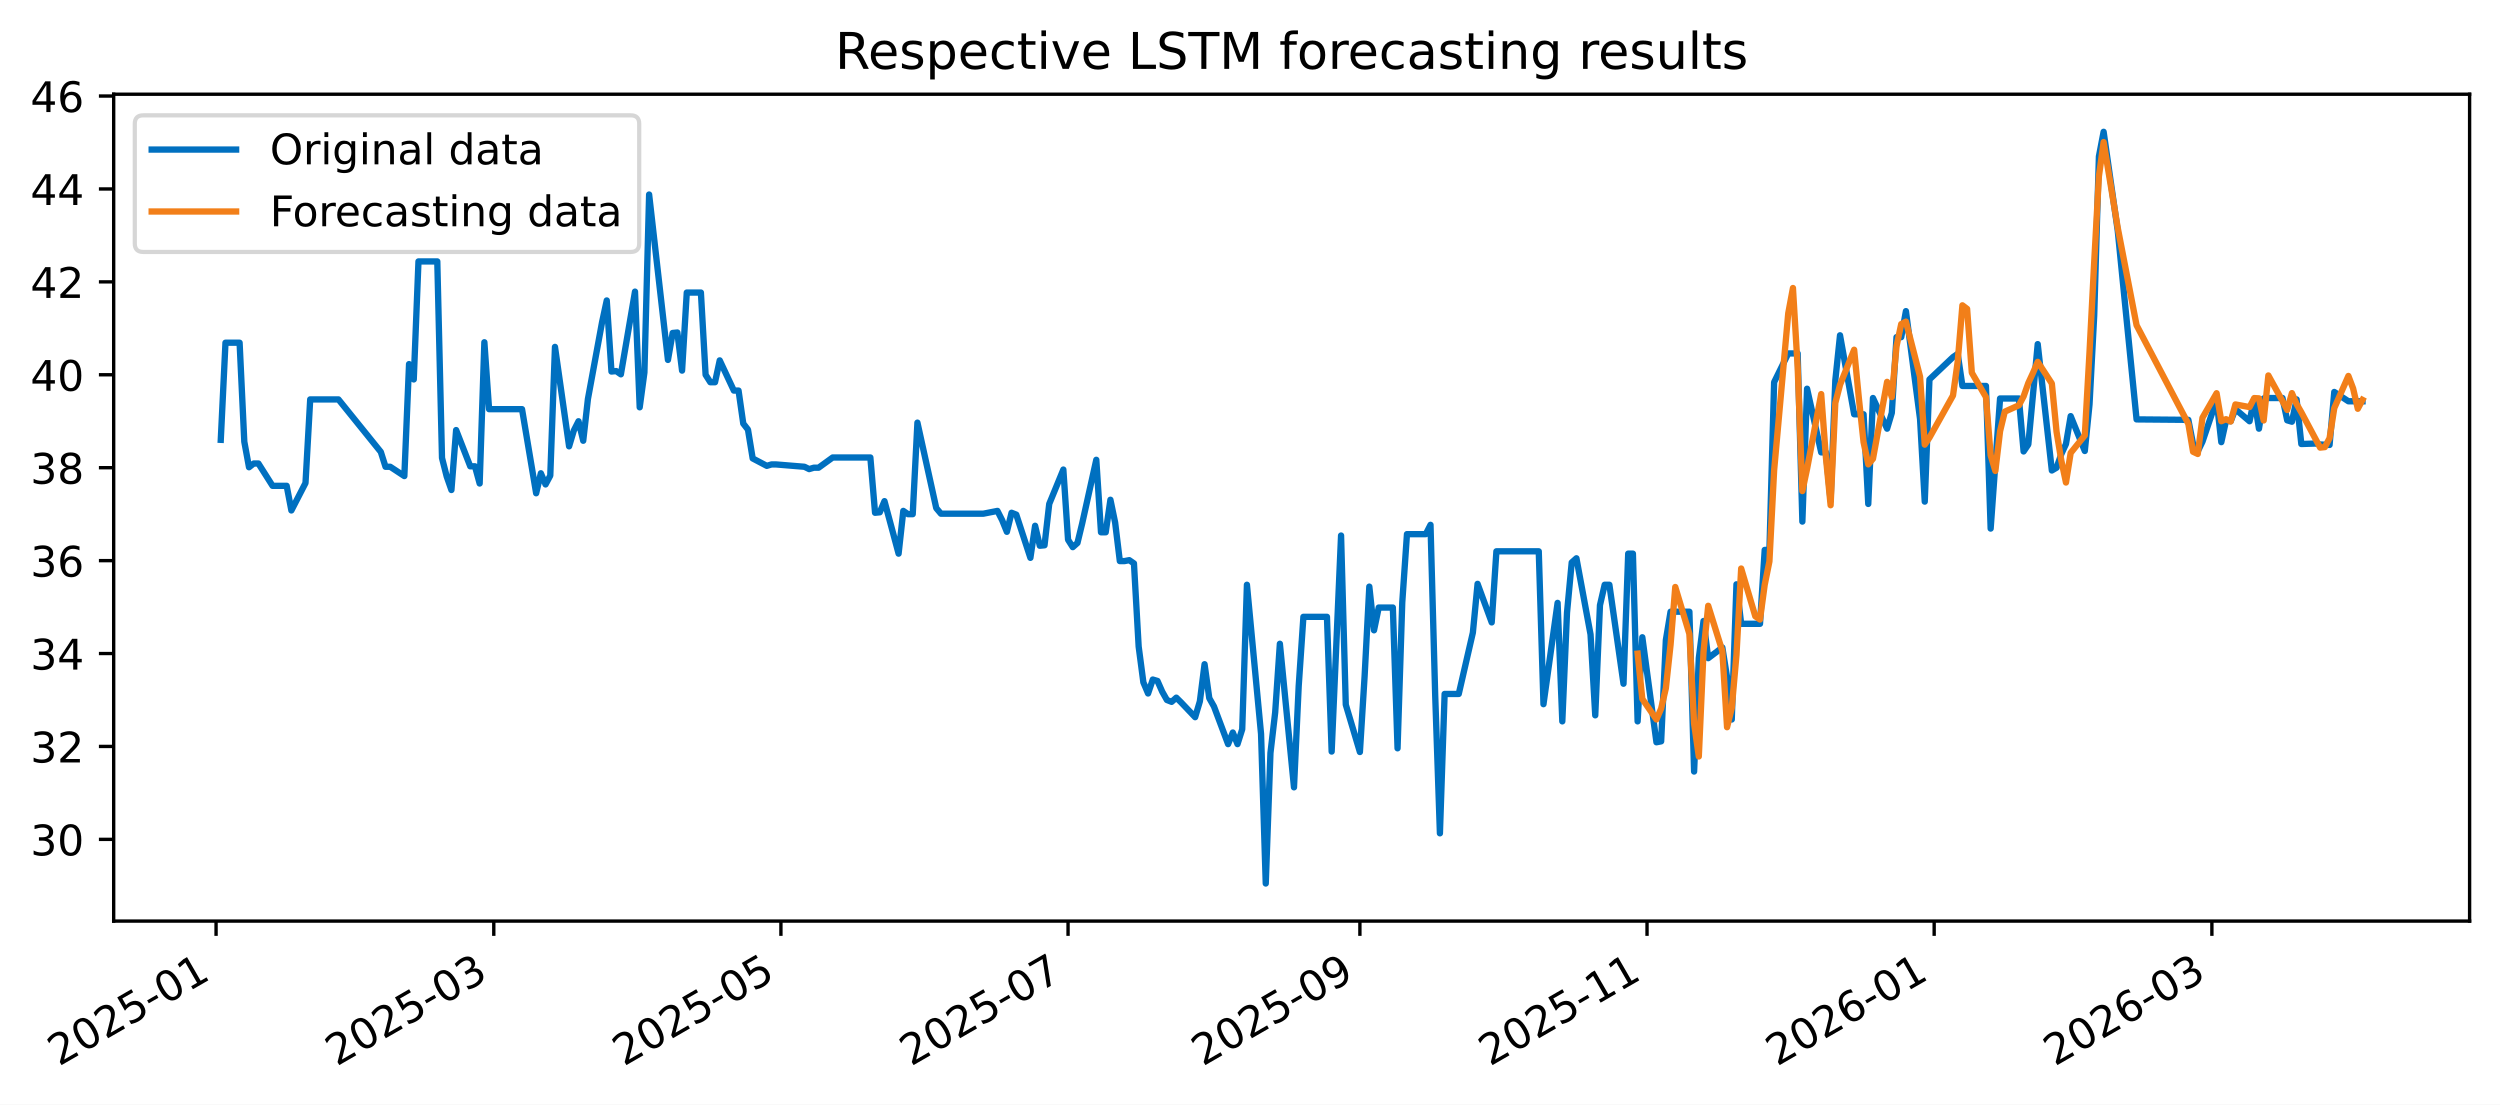
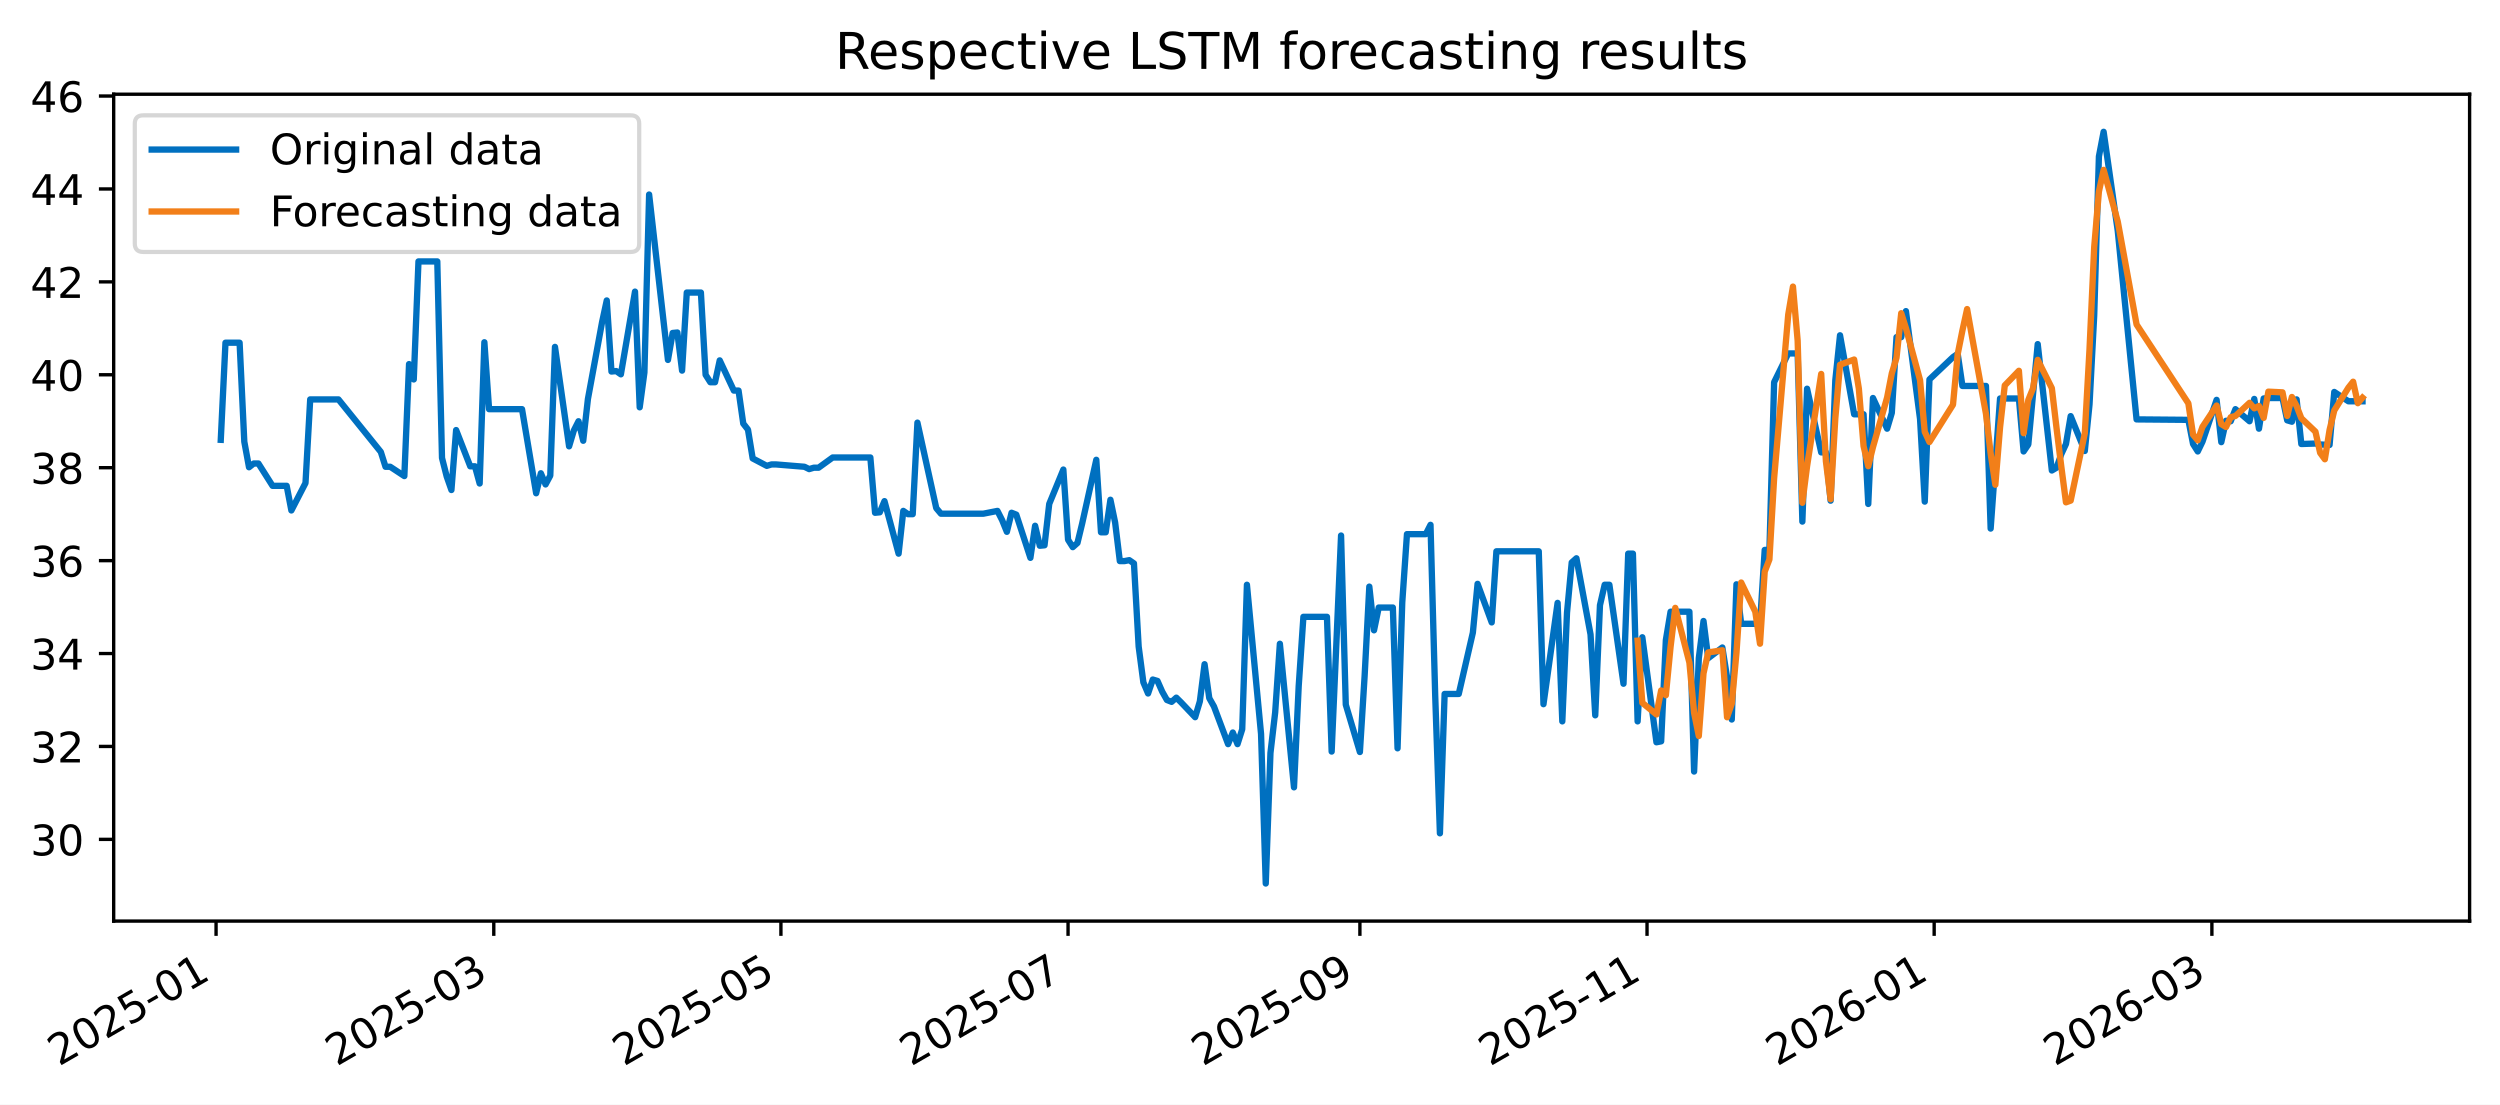
<svg xmlns="http://www.w3.org/2000/svg" xmlns:xlink="http://www.w3.org/1999/xlink" width="592.125pt" height="261.631pt" viewBox="0 0 592.125 261.631" version="1.1">
  <defs>
    <style type="text/css">*{stroke-linejoin: round; stroke-linecap: butt}</style>
  </defs>
  <g id="figure_1">
    <g id="patch_1">
      <path d="M 0 261.631  L 592.125 261.631  L 592.125 0  L 0 0  z " style="fill: #ffffff" />
    </g>
    <g id="axes_1">
      <g id="patch_2">
        <path d="M 26.925 218.158  L 584.925 218.158  L 584.925 22.318  L 26.925 22.318  z " style="fill: #ffffff" />
      </g>
      <g id="matplotlib.axis_1">
        <g id="xtick_1">
          <g id="line2d_1">
            <defs>
-               <path id="m6e604cdeab" d="M 0 0  L 0 3.5  " style="stroke: #000000; stroke-width: 0.8" />
+               <path id="m8d5968141c" d="M 0 0  L 0 3.5  " style="stroke: #000000; stroke-width: 0.8" />
            </defs>
            <g>
-               <use xlink:href="#m6e604cdeab" x="51.174" y="218.158" style="stroke: #000000; stroke-width: 0.8" />
+               <use xlink:href="#m8d5968141c" x="51.174" y="218.158" style="stroke: #000000; stroke-width: 0.8" />
            </g>
          </g>
          <g id="text_1">
            <g transform="translate(13.94893 252.63) rotate(-30) scale(0.1 -0.1)">
              <defs>
                <path id="DejaVuSans-32" d="M 1228 531  L 3431 531  L 3431 0  L 469 0  L 469 531  Q 828 903 1448 1529  Q 2069 2156 2228 2338  Q 2531 2678 2651 2914  Q 2772 3150 2772 3378  Q 2772 3750 2511 3984  Q 2250 4219 1831 4219  Q 1534 4219 1204 4116  Q 875 4013 500 3803  L 500 4441  Q 881 4594 1212 4672  Q 1544 4750 1819 4750  Q 2544 4750 2975 4387  Q 3406 4025 3406 3419  Q 3406 3131 3298 2873  Q 3191 2616 2906 2266  Q 2828 2175 2409 1742  Q 1991 1309 1228 531  z " transform="scale(0.015625)" />
                <path id="DejaVuSans-30" d="M 2034 4250  Q 1547 4250 1301 3770  Q 1056 3291 1056 2328  Q 1056 1369 1301 889  Q 1547 409 2034 409  Q 2525 409 2770 889  Q 3016 1369 3016 2328  Q 3016 3291 2770 3770  Q 2525 4250 2034 4250  z M 2034 4750  Q 2819 4750 3233 4129  Q 3647 3509 3647 2328  Q 3647 1150 3233 529  Q 2819 -91 2034 -91  Q 1250 -91 836 529  Q 422 1150 422 2328  Q 422 3509 836 4129  Q 1250 4750 2034 4750  z " transform="scale(0.015625)" />
                <path id="DejaVuSans-35" d="M 691 4666  L 3169 4666  L 3169 4134  L 1269 4134  L 1269 2991  Q 1406 3038 1543 3061  Q 1681 3084 1819 3084  Q 2600 3084 3056 2656  Q 3513 2228 3513 1497  Q 3513 744 3044 326  Q 2575 -91 1722 -91  Q 1428 -91 1123 -41  Q 819 9 494 109  L 494 744  Q 775 591 1075 516  Q 1375 441 1709 441  Q 2250 441 2565 725  Q 2881 1009 2881 1497  Q 2881 1984 2565 2268  Q 2250 2553 1709 2553  Q 1456 2553 1204 2497  Q 953 2441 691 2322  L 691 4666  z " transform="scale(0.015625)" />
                <path id="DejaVuSans-2d" d="M 313 2009  L 1997 2009  L 1997 1497  L 313 1497  L 313 2009  z " transform="scale(0.015625)" />
                <path id="DejaVuSans-31" d="M 794 531  L 1825 531  L 1825 4091  L 703 3866  L 703 4441  L 1819 4666  L 2450 4666  L 2450 531  L 3481 531  L 3481 0  L 794 0  L 794 531  z " transform="scale(0.015625)" />
              </defs>
              <use xlink:href="#DejaVuSans-32" />
              <use xlink:href="#DejaVuSans-30" x="63.623" />
              <use xlink:href="#DejaVuSans-32" x="127.246" />
              <use xlink:href="#DejaVuSans-35" x="190.869" />
              <use xlink:href="#DejaVuSans-2d" x="254.492" />
              <use xlink:href="#DejaVuSans-30" x="290.576" />
              <use xlink:href="#DejaVuSans-31" x="354.199" />
            </g>
          </g>
        </g>
        <g id="xtick_2">
          <g id="line2d_2">
            <g>
-               <use xlink:href="#m6e604cdeab" x="116.952" y="218.158" style="stroke: #000000; stroke-width: 0.8" />
+               <use xlink:href="#m8d5968141c" x="116.952" y="218.158" style="stroke: #000000; stroke-width: 0.8" />
            </g>
          </g>
          <g id="text_2">
            <g transform="translate(79.72715 252.63) rotate(-30) scale(0.1 -0.1)">
              <defs>
                <path id="DejaVuSans-33" d="M 2597 2516  Q 3050 2419 3304 2112  Q 3559 1806 3559 1356  Q 3559 666 3084 287  Q 2609 -91 1734 -91  Q 1441 -91 1130 -33  Q 819 25 488 141  L 488 750  Q 750 597 1062 519  Q 1375 441 1716 441  Q 2309 441 2620 675  Q 2931 909 2931 1356  Q 2931 1769 2642 2001  Q 2353 2234 1838 2234  L 1294 2234  L 1294 2753  L 1863 2753  Q 2328 2753 2575 2939  Q 2822 3125 2822 3475  Q 2822 3834 2567 4026  Q 2313 4219 1838 4219  Q 1578 4219 1281 4162  Q 984 4106 628 3988  L 628 4550  Q 988 4650 1302 4700  Q 1616 4750 1894 4750  Q 2613 4750 3031 4423  Q 3450 4097 3450 3541  Q 3450 3153 3228 2886  Q 3006 2619 2597 2516  z " transform="scale(0.015625)" />
              </defs>
              <use xlink:href="#DejaVuSans-32" />
              <use xlink:href="#DejaVuSans-30" x="63.623" />
              <use xlink:href="#DejaVuSans-32" x="127.246" />
              <use xlink:href="#DejaVuSans-35" x="190.869" />
              <use xlink:href="#DejaVuSans-2d" x="254.492" />
              <use xlink:href="#DejaVuSans-30" x="290.576" />
              <use xlink:href="#DejaVuSans-33" x="354.199" />
            </g>
          </g>
        </g>
        <g id="xtick_3">
          <g id="line2d_3">
            <g>
-               <use xlink:href="#m6e604cdeab" x="184.96" y="218.158" style="stroke: #000000; stroke-width: 0.8" />
+               <use xlink:href="#m8d5968141c" x="184.96" y="218.158" style="stroke: #000000; stroke-width: 0.8" />
            </g>
          </g>
          <g id="text_3">
            <g transform="translate(147.7351 252.63) rotate(-30) scale(0.1 -0.1)">
              <use xlink:href="#DejaVuSans-32" />
              <use xlink:href="#DejaVuSans-30" x="63.623" />
              <use xlink:href="#DejaVuSans-32" x="127.246" />
              <use xlink:href="#DejaVuSans-35" x="190.869" />
              <use xlink:href="#DejaVuSans-2d" x="254.492" />
              <use xlink:href="#DejaVuSans-30" x="290.576" />
              <use xlink:href="#DejaVuSans-35" x="354.199" />
            </g>
          </g>
        </g>
        <g id="xtick_4">
          <g id="line2d_4">
            <g>
-               <use xlink:href="#m6e604cdeab" x="252.968" y="218.158" style="stroke: #000000; stroke-width: 0.8" />
+               <use xlink:href="#m8d5968141c" x="252.968" y="218.158" style="stroke: #000000; stroke-width: 0.8" />
            </g>
          </g>
          <g id="text_4">
            <g transform="translate(215.7431 252.63) rotate(-30) scale(0.1 -0.1)">
              <defs>
                <path id="DejaVuSans-37" d="M 525 4666  L 3525 4666  L 3525 4397  L 1831 0  L 1172 0  L 2766 4134  L 525 4134  L 525 4666  z " transform="scale(0.015625)" />
              </defs>
              <use xlink:href="#DejaVuSans-32" />
              <use xlink:href="#DejaVuSans-30" x="63.623" />
              <use xlink:href="#DejaVuSans-32" x="127.246" />
              <use xlink:href="#DejaVuSans-35" x="190.869" />
              <use xlink:href="#DejaVuSans-2d" x="254.492" />
              <use xlink:href="#DejaVuSans-30" x="290.576" />
              <use xlink:href="#DejaVuSans-37" x="354.199" />
            </g>
          </g>
        </g>
        <g id="xtick_5">
          <g id="line2d_5">
            <g>
-               <use xlink:href="#m6e604cdeab" x="322.091" y="218.158" style="stroke: #000000; stroke-width: 0.8" />
+               <use xlink:href="#m8d5968141c" x="322.091" y="218.158" style="stroke: #000000; stroke-width: 0.8" />
            </g>
          </g>
          <g id="text_5">
            <g transform="translate(284.866 252.63) rotate(-30) scale(0.1 -0.1)">
              <defs>
                <path id="DejaVuSans-39" d="M 703 97  L 703 672  Q 941 559 1184 500  Q 1428 441 1663 441  Q 2288 441 2617 861  Q 2947 1281 2994 2138  Q 2813 1869 2534 1725  Q 2256 1581 1919 1581  Q 1219 1581 811 2004  Q 403 2428 403 3163  Q 403 3881 828 4315  Q 1253 4750 1959 4750  Q 2769 4750 3195 4129  Q 3622 3509 3622 2328  Q 3622 1225 3098 567  Q 2575 -91 1691 -91  Q 1453 -91 1209 -44  Q 966 3 703 97  z M 1959 2075  Q 2384 2075 2632 2365  Q 2881 2656 2881 3163  Q 2881 3666 2632 3958  Q 2384 4250 1959 4250  Q 1534 4250 1286 3958  Q 1038 3666 1038 3163  Q 1038 2656 1286 2365  Q 1534 2075 1959 2075  z " transform="scale(0.015625)" />
              </defs>
              <use xlink:href="#DejaVuSans-32" />
              <use xlink:href="#DejaVuSans-30" x="63.623" />
              <use xlink:href="#DejaVuSans-32" x="127.246" />
              <use xlink:href="#DejaVuSans-35" x="190.869" />
              <use xlink:href="#DejaVuSans-2d" x="254.492" />
              <use xlink:href="#DejaVuSans-30" x="290.576" />
              <use xlink:href="#DejaVuSans-39" x="354.199" />
            </g>
          </g>
        </g>
        <g id="xtick_6">
          <g id="line2d_6">
            <g>
-               <use xlink:href="#m6e604cdeab" x="390.099" y="218.158" style="stroke: #000000; stroke-width: 0.8" />
+               <use xlink:href="#m8d5968141c" x="390.099" y="218.158" style="stroke: #000000; stroke-width: 0.8" />
            </g>
          </g>
          <g id="text_6">
            <g transform="translate(352.874 252.63) rotate(-30) scale(0.1 -0.1)">
              <use xlink:href="#DejaVuSans-32" />
              <use xlink:href="#DejaVuSans-30" x="63.623" />
              <use xlink:href="#DejaVuSans-32" x="127.246" />
              <use xlink:href="#DejaVuSans-35" x="190.869" />
              <use xlink:href="#DejaVuSans-2d" x="254.492" />
              <use xlink:href="#DejaVuSans-31" x="290.576" />
              <use xlink:href="#DejaVuSans-31" x="354.199" />
            </g>
          </g>
        </g>
        <g id="xtick_7">
          <g id="line2d_7">
            <g>
-               <use xlink:href="#m6e604cdeab" x="458.107" y="218.158" style="stroke: #000000; stroke-width: 0.8" />
+               <use xlink:href="#m8d5968141c" x="458.107" y="218.158" style="stroke: #000000; stroke-width: 0.8" />
            </g>
          </g>
          <g id="text_7">
            <g transform="translate(420.882 252.63) rotate(-30) scale(0.1 -0.1)">
              <defs>
                <path id="DejaVuSans-36" d="M 2113 2584  Q 1688 2584 1439 2293  Q 1191 2003 1191 1497  Q 1191 994 1439 701  Q 1688 409 2113 409  Q 2538 409 2786 701  Q 3034 994 3034 1497  Q 3034 2003 2786 2293  Q 2538 2584 2113 2584  z M 3366 4563  L 3366 3988  Q 3128 4100 2886 4159  Q 2644 4219 2406 4219  Q 1781 4219 1451 3797  Q 1122 3375 1075 2522  Q 1259 2794 1537 2939  Q 1816 3084 2150 3084  Q 2853 3084 3261 2657  Q 3669 2231 3669 1497  Q 3669 778 3244 343  Q 2819 -91 2113 -91  Q 1303 -91 875 529  Q 447 1150 447 2328  Q 447 3434 972 4092  Q 1497 4750 2381 4750  Q 2619 4750 2861 4703  Q 3103 4656 3366 4563  z " transform="scale(0.015625)" />
              </defs>
              <use xlink:href="#DejaVuSans-32" />
              <use xlink:href="#DejaVuSans-30" x="63.623" />
              <use xlink:href="#DejaVuSans-32" x="127.246" />
              <use xlink:href="#DejaVuSans-36" x="190.869" />
              <use xlink:href="#DejaVuSans-2d" x="254.492" />
              <use xlink:href="#DejaVuSans-30" x="290.576" />
              <use xlink:href="#DejaVuSans-31" x="354.199" />
            </g>
          </g>
        </g>
        <g id="xtick_8">
          <g id="line2d_8">
            <g>
-               <use xlink:href="#m6e604cdeab" x="523.885" y="218.158" style="stroke: #000000; stroke-width: 0.8" />
+               <use xlink:href="#m8d5968141c" x="523.885" y="218.158" style="stroke: #000000; stroke-width: 0.8" />
            </g>
          </g>
          <g id="text_8">
            <g transform="translate(486.6602 252.63) rotate(-30) scale(0.1 -0.1)">
              <use xlink:href="#DejaVuSans-32" />
              <use xlink:href="#DejaVuSans-30" x="63.623" />
              <use xlink:href="#DejaVuSans-32" x="127.246" />
              <use xlink:href="#DejaVuSans-36" x="190.869" />
              <use xlink:href="#DejaVuSans-2d" x="254.492" />
              <use xlink:href="#DejaVuSans-30" x="290.576" />
              <use xlink:href="#DejaVuSans-33" x="354.199" />
            </g>
          </g>
        </g>
      </g>
      <g id="matplotlib.axis_2">
        <g id="ytick_1">
          <g id="line2d_9">
            <defs>
-               <path id="mf7269b35dd" d="M 0 0  L -3.5 0  " style="stroke: #000000; stroke-width: 0.8" />
+               <path id="md928bbfad2" d="M 0 0  L -3.5 0  " style="stroke: #000000; stroke-width: 0.8" />
            </defs>
            <g>
-               <use xlink:href="#mf7269b35dd" x="26.925" y="198.803" style="stroke: #000000; stroke-width: 0.8" />
+               <use xlink:href="#md928bbfad2" x="26.925" y="198.803" style="stroke: #000000; stroke-width: 0.8" />
            </g>
          </g>
          <g id="text_9">
            <g transform="translate(7.2 202.6022) scale(0.1 -0.1)">
              <use xlink:href="#DejaVuSans-33" />
              <use xlink:href="#DejaVuSans-30" x="63.623" />
            </g>
          </g>
        </g>
        <g id="ytick_2">
          <g id="line2d_10">
            <g>
-               <use xlink:href="#mf7269b35dd" x="26.925" y="176.796" style="stroke: #000000; stroke-width: 0.8" />
+               <use xlink:href="#md928bbfad2" x="26.925" y="176.796" style="stroke: #000000; stroke-width: 0.8" />
            </g>
          </g>
          <g id="text_10">
            <g transform="translate(7.2 180.5952) scale(0.1 -0.1)">
              <use xlink:href="#DejaVuSans-33" />
              <use xlink:href="#DejaVuSans-32" x="63.623" />
            </g>
          </g>
        </g>
        <g id="ytick_3">
          <g id="line2d_11">
            <g>
-               <use xlink:href="#mf7269b35dd" x="26.925" y="154.789" style="stroke: #000000; stroke-width: 0.8" />
+               <use xlink:href="#md928bbfad2" x="26.925" y="154.789" style="stroke: #000000; stroke-width: 0.8" />
            </g>
          </g>
          <g id="text_11">
            <g transform="translate(7.2 158.5883) scale(0.1 -0.1)">
              <defs>
                <path id="DejaVuSans-34" d="M 2419 4116  L 825 1625  L 2419 1625  L 2419 4116  z M 2253 4666  L 3047 4666  L 3047 1625  L 3713 1625  L 3713 1100  L 3047 1100  L 3047 0  L 2419 0  L 2419 1100  L 313 1100  L 313 1709  L 2253 4666  z " transform="scale(0.015625)" />
              </defs>
              <use xlink:href="#DejaVuSans-33" />
              <use xlink:href="#DejaVuSans-34" x="63.623" />
            </g>
          </g>
        </g>
        <g id="ytick_4">
          <g id="line2d_12">
            <g>
-               <use xlink:href="#mf7269b35dd" x="26.925" y="132.782" style="stroke: #000000; stroke-width: 0.8" />
+               <use xlink:href="#md928bbfad2" x="26.925" y="132.782" style="stroke: #000000; stroke-width: 0.8" />
            </g>
          </g>
          <g id="text_12">
            <g transform="translate(7.2 136.5813) scale(0.1 -0.1)">
              <use xlink:href="#DejaVuSans-33" />
              <use xlink:href="#DejaVuSans-36" x="63.623" />
            </g>
          </g>
        </g>
        <g id="ytick_5">
          <g id="line2d_13">
            <g>
-               <use xlink:href="#mf7269b35dd" x="26.925" y="110.775" style="stroke: #000000; stroke-width: 0.8" />
+               <use xlink:href="#md928bbfad2" x="26.925" y="110.775" style="stroke: #000000; stroke-width: 0.8" />
            </g>
          </g>
          <g id="text_13">
            <g transform="translate(7.2 114.5743) scale(0.1 -0.1)">
              <defs>
                <path id="DejaVuSans-38" d="M 2034 2216  Q 1584 2216 1326 1975  Q 1069 1734 1069 1313  Q 1069 891 1326 650  Q 1584 409 2034 409  Q 2484 409 2743 651  Q 3003 894 3003 1313  Q 3003 1734 2745 1975  Q 2488 2216 2034 2216  z M 1403 2484  Q 997 2584 770 2862  Q 544 3141 544 3541  Q 544 4100 942 4425  Q 1341 4750 2034 4750  Q 2731 4750 3128 4425  Q 3525 4100 3525 3541  Q 3525 3141 3298 2862  Q 3072 2584 2669 2484  Q 3125 2378 3379 2068  Q 3634 1759 3634 1313  Q 3634 634 3220 271  Q 2806 -91 2034 -91  Q 1263 -91 848 271  Q 434 634 434 1313  Q 434 1759 690 2068  Q 947 2378 1403 2484  z M 1172 3481  Q 1172 3119 1398 2916  Q 1625 2713 2034 2713  Q 2441 2713 2670 2916  Q 2900 3119 2900 3481  Q 2900 3844 2670 4047  Q 2441 4250 2034 4250  Q 1625 4250 1398 4047  Q 1172 3844 1172 3481  z " transform="scale(0.015625)" />
              </defs>
              <use xlink:href="#DejaVuSans-33" />
              <use xlink:href="#DejaVuSans-38" x="63.623" />
            </g>
          </g>
        </g>
        <g id="ytick_6">
          <g id="line2d_14">
            <g>
-               <use xlink:href="#mf7269b35dd" x="26.925" y="88.768" style="stroke: #000000; stroke-width: 0.8" />
+               <use xlink:href="#md928bbfad2" x="26.925" y="88.768" style="stroke: #000000; stroke-width: 0.8" />
            </g>
          </g>
          <g id="text_14">
            <g transform="translate(7.2 92.56738) scale(0.1 -0.1)">
              <use xlink:href="#DejaVuSans-34" />
              <use xlink:href="#DejaVuSans-30" x="63.623" />
            </g>
          </g>
        </g>
        <g id="ytick_7">
          <g id="line2d_15">
            <g>
-               <use xlink:href="#mf7269b35dd" x="26.925" y="66.761" style="stroke: #000000; stroke-width: 0.8" />
+               <use xlink:href="#md928bbfad2" x="26.925" y="66.761" style="stroke: #000000; stroke-width: 0.8" />
            </g>
          </g>
          <g id="text_15">
            <g transform="translate(7.2 70.56041) scale(0.1 -0.1)">
              <use xlink:href="#DejaVuSans-34" />
              <use xlink:href="#DejaVuSans-32" x="63.623" />
            </g>
          </g>
        </g>
        <g id="ytick_8">
          <g id="line2d_16">
            <g>
-               <use xlink:href="#mf7269b35dd" x="26.925" y="44.754" style="stroke: #000000; stroke-width: 0.8" />
+               <use xlink:href="#md928bbfad2" x="26.925" y="44.754" style="stroke: #000000; stroke-width: 0.8" />
            </g>
          </g>
          <g id="text_16">
            <g transform="translate(7.2 48.55345) scale(0.1 -0.1)">
              <use xlink:href="#DejaVuSans-34" />
              <use xlink:href="#DejaVuSans-34" x="63.623" />
            </g>
          </g>
        </g>
        <g id="ytick_9">
          <g id="line2d_17">
            <g>
-               <use xlink:href="#mf7269b35dd" x="26.925" y="22.747" style="stroke: #000000; stroke-width: 0.8" />
+               <use xlink:href="#md928bbfad2" x="26.925" y="22.747" style="stroke: #000000; stroke-width: 0.8" />
            </g>
          </g>
          <g id="text_17">
            <g transform="translate(7.2 26.54648) scale(0.1 -0.1)">
              <use xlink:href="#DejaVuSans-34" />
              <use xlink:href="#DejaVuSans-36" x="63.623" />
            </g>
          </g>
        </g>
      </g>
      <g id="line2d_18">
-         <path d="M 52.289 104.173  L 53.404 81.176  L 56.748 81.176  L 57.863 104.613  L 58.978 110.665  L 60.093 109.785  L 61.208 109.785  L 64.552 115.066  L 67.897 115.066  L 69.012 120.898  L 72.357 114.406  L 73.471 94.6  L 80.161 94.6  L 90.195 107.034  L 91.31 110.555  L 92.424 110.555  L 95.769 112.756  L 96.884 86.237  L 97.999 89.869  L 99.114 61.92  L 103.573 61.92  L 104.688 108.464  L 105.803 112.866  L 106.918 116.057  L 108.033 101.862  L 111.378 110.445  L 112.492 110.445  L 113.607 114.516  L 114.722 81.066  L 115.837 96.911  L 123.641 96.911  L 126.986 116.827  L 128.101 112.096  L 129.216 114.736  L 130.331 112.646  L 131.445 82.166  L 134.79 105.714  L 135.905 101.972  L 137.02 99.772  L 138.135 104.393  L 139.25 94.49  L 142.594 76.334  L 143.709 71.163  L 144.824 87.998  L 145.939 87.888  L 147.054 88.658  L 150.399 69.072  L 151.513 96.471  L 152.628 88.218  L 153.743 46.075  L 158.203 85.247  L 159.318 78.865  L 160.432 78.755  L 161.547 87.778  L 162.662 69.292  L 166.007 69.292  L 167.122 88.768  L 168.237 90.529  L 169.352 90.529  L 170.466 85.357  L 173.811 92.509  L 174.926 92.509  L 176.041 100.322  L 177.156 101.752  L 178.271 108.574  L 181.615 110.335  L 182.73 110.005  L 183.845 110.005  L 190.534 110.555  L 191.649 111.105  L 192.764 110.775  L 193.879 110.775  L 197.224 108.354  L 206.143 108.354  L 207.258 121.449  L 208.373 121.338  L 209.487 118.698  L 212.832 131.132  L 213.947 121.008  L 215.062 121.779  L 216.177 121.779  L 217.292 100.102  L 221.751 120.348  L 222.866 121.669  L 232.9 121.669  L 236.245 121.008  L 237.36 123.209  L 238.474 125.96  L 239.589 121.449  L 240.704 121.889  L 244.049 132.122  L 245.164 124.529  L 246.279 129.261  L 247.394 129.151  L 248.508 119.358  L 251.853 111.215  L 252.968 127.831  L 254.083 129.591  L 255.198 128.601  L 256.313 123.979  L 259.657 108.905  L 260.772 126.07  L 261.887 126.07  L 263.002 118.368  L 264.117 123.759  L 265.232 132.892  L 266.347 132.892  L 267.461 132.672  L 268.576 133.442  L 269.691 153.139  L 270.806 161.611  L 271.921 164.252  L 273.036 160.951  L 274.151 161.281  L 275.266 163.812  L 276.381 165.793  L 277.495 166.233  L 278.61 165.242  L 279.725 166.343  L 283.07 169.864  L 284.185 166.123  L 285.3 157.32  L 286.415 165.352  L 287.529 167.333  L 290.874 176.246  L 291.989 173.495  L 293.104 176.246  L 294.219 172.725  L 295.334 138.504  L 298.678 173.825  L 299.793 209.256  L 300.908 178.337  L 302.023 168.763  L 303.138 152.478  L 306.482 186.479  L 307.597 162.492  L 308.712 146.096  L 314.287 146.096  L 315.402 178.006  L 317.631 126.84  L 318.746 166.893  L 322.091 178.116  L 323.206 160.181  L 324.321 138.944  L 325.435 149.287  L 326.55 143.896  L 329.895 143.896  L 331.01 177.236  L 332.125 142.685  L 333.24 126.51  L 337.699 126.51  L 338.814 124.309  L 339.929 164.802  L 341.044 197.373  L 342.159 164.362  L 345.503 164.362  L 348.848 149.837  L 349.963 138.284  L 353.308 147.417  L 354.423 130.581  L 364.456 130.581  L 365.571 166.783  L 368.916 142.795  L 370.031 170.854  L 371.146 145.106  L 372.261 133.222  L 373.376 132.232  L 376.72 150.278  L 377.835 169.424  L 378.95 143.345  L 380.065 138.504  L 381.18 138.504  L 384.524 161.941  L 385.639 131.132  L 386.754 131.132  L 387.869 170.854  L 388.984 150.938  L 392.329 175.806  L 393.443 175.586  L 394.558 151.598  L 395.673 144.886  L 400.133 144.886  L 401.248 182.738  L 402.363 155.889  L 403.477 147.087  L 404.592 155.889  L 407.937 153.359  L 409.052 160.401  L 410.167 170.414  L 411.282 138.394  L 412.397 147.747  L 416.856 147.747  L 417.971 130.251  L 419.086 130.251  L 420.201 90.529  L 423.545 83.707  L 425.775 83.707  L 426.89 123.539  L 428.005 92.069  L 431.35 107.144  L 432.464 107.144  L 433.579 118.588  L 434.694 90.089  L 435.809 79.415  L 439.154 98.121  L 441.384 98.121  L 442.498 119.358  L 443.613 94.27  L 446.958 101.532  L 448.073 97.791  L 449.188 79.855  L 450.303 79.855  L 451.418 73.693  L 454.762 99.221  L 455.877 118.808  L 456.992 89.869  L 462.566 84.587  L 463.681 83.817  L 464.796 91.409  L 470.371 91.409  L 471.485 125.19  L 473.715 94.38  L 478.175 94.38  L 479.29 106.924  L 480.405 105.273  L 482.634 81.506  L 485.979 111.435  L 487.094 110.775  L 488.209 107.584  L 489.324 105.163  L 490.438 98.561  L 493.783 106.814  L 494.898 95.81  L 496.013 74.684  L 497.128 37.052  L 498.243 31.22  L 501.587 54.657  L 506.047 99.332  L 518.311 99.442  L 519.426 105.163  L 520.54 106.924  L 521.655 104.613  L 525 94.71  L 526.115 104.723  L 527.23 99.662  L 528.345 99.772  L 529.459 96.911  L 532.804 99.772  L 533.919 94.49  L 535.034 101.532  L 536.149 94.38  L 537.264 94.27  L 540.608 94.27  L 541.723 99.552  L 542.838 99.882  L 543.953 94.6  L 545.068 105.163  L 548.413 105.053  L 549.527 105.273  L 551.757 105.383  L 552.872 92.839  L 556.217 95.04  L 559.561 95.04  L 559.561 95.04  " clip-path="url(#p2be872a8c6)" style="fill: none; stroke: #0070c0; stroke-width: 1.5; stroke-linecap: square" />
+         <path d="M 52.289 104.173  L 53.404 81.176  L 56.748 81.176  L 57.863 104.613  L 58.978 110.665  L 60.093 109.785  L 61.208 109.785  L 64.552 115.066  L 67.897 115.066  L 69.012 120.898  L 72.357 114.406  L 73.471 94.6  L 80.161 94.6  L 90.195 107.034  L 91.31 110.555  L 92.424 110.555  L 95.769 112.756  L 96.884 86.237  L 97.999 89.869  L 99.114 61.92  L 103.573 61.92  L 104.688 108.464  L 105.803 112.866  L 106.918 116.057  L 108.033 101.862  L 111.378 110.445  L 112.492 110.445  L 113.607 114.516  L 114.722 81.066  L 115.837 96.911  L 123.641 96.911  L 126.986 116.827  L 128.101 112.096  L 129.216 114.736  L 130.331 112.646  L 131.445 82.166  L 134.79 105.714  L 135.905 101.972  L 137.02 99.772  L 138.135 104.393  L 139.25 94.49  L 142.594 76.334  L 143.709 71.163  L 144.824 87.998  L 145.939 87.888  L 147.054 88.658  L 150.399 69.072  L 151.513 96.471  L 152.628 88.218  L 153.743 46.075  L 158.203 85.247  L 159.318 78.865  L 160.432 78.755  L 161.547 87.778  L 162.662 69.292  L 166.007 69.292  L 167.122 88.768  L 168.237 90.529  L 169.352 90.529  L 170.466 85.357  L 173.811 92.509  L 174.926 92.509  L 176.041 100.322  L 177.156 101.752  L 178.271 108.574  L 181.615 110.335  L 182.73 110.005  L 183.845 110.005  L 190.534 110.555  L 191.649 111.105  L 192.764 110.775  L 193.879 110.775  L 197.224 108.354  L 206.143 108.354  L 207.258 121.449  L 208.373 121.338  L 209.487 118.698  L 212.832 131.132  L 213.947 121.008  L 215.062 121.779  L 216.177 121.779  L 217.292 100.102  L 221.751 120.348  L 222.866 121.669  L 232.9 121.669  L 236.245 121.008  L 237.36 123.209  L 238.474 125.96  L 239.589 121.449  L 240.704 121.889  L 244.049 132.122  L 245.164 124.529  L 246.279 129.261  L 247.394 129.151  L 248.508 119.358  L 251.853 111.215  L 252.968 127.831  L 254.083 129.591  L 255.198 128.601  L 256.313 123.979  L 259.657 108.905  L 260.772 126.07  L 261.887 126.07  L 263.002 118.368  L 264.117 123.759  L 265.232 132.892  L 266.347 132.892  L 267.461 132.672  L 268.576 133.442  L 269.691 153.139  L 270.806 161.611  L 271.921 164.252  L 273.036 160.951  L 274.151 161.281  L 275.266 163.812  L 276.381 165.793  L 277.495 166.233  L 278.61 165.242  L 279.725 166.343  L 283.07 169.864  L 284.185 166.123  L 285.3 157.32  L 286.415 165.352  L 287.529 167.333  L 290.874 176.246  L 291.989 173.495  L 293.104 176.246  L 294.219 172.725  L 295.334 138.504  L 298.678 173.825  L 299.793 209.256  L 300.908 178.337  L 302.023 168.763  L 303.138 152.478  L 306.482 186.479  L 307.597 162.492  L 308.712 146.096  L 314.287 146.096  L 315.402 178.006  L 317.631 126.84  L 318.746 166.893  L 322.091 178.116  L 323.206 160.181  L 324.321 138.944  L 325.435 149.287  L 326.55 143.896  L 329.895 143.896  L 331.01 177.236  L 332.125 142.685  L 333.24 126.51  L 337.699 126.51  L 338.814 124.309  L 339.929 164.802  L 341.044 197.373  L 342.159 164.362  L 345.503 164.362  L 348.848 149.837  L 349.963 138.284  L 353.308 147.417  L 354.423 130.581  L 364.456 130.581  L 365.571 166.783  L 368.916 142.795  L 370.031 170.854  L 371.146 145.106  L 372.261 133.222  L 373.376 132.232  L 376.72 150.278  L 377.835 169.424  L 378.95 143.345  L 380.065 138.504  L 381.18 138.504  L 384.524 161.941  L 385.639 131.132  L 386.754 131.132  L 387.869 170.854  L 388.984 150.938  L 392.329 175.806  L 393.443 175.586  L 394.558 151.598  L 395.673 144.886  L 400.133 144.886  L 401.248 182.738  L 402.363 155.889  L 403.477 147.087  L 404.592 155.889  L 407.937 153.359  L 409.052 160.401  L 410.167 170.414  L 411.282 138.394  L 412.397 147.747  L 416.856 147.747  L 417.971 130.251  L 419.086 130.251  L 420.201 90.529  L 423.545 83.707  L 425.775 83.707  L 426.89 123.539  L 428.005 92.069  L 431.35 107.144  L 432.464 107.144  L 433.579 118.588  L 434.694 90.089  L 435.809 79.415  L 439.154 98.121  L 441.384 98.121  L 442.498 119.358  L 443.613 94.27  L 446.958 101.532  L 448.073 97.791  L 449.188 79.855  L 450.303 79.855  L 451.418 73.693  L 454.762 99.221  L 455.877 118.808  L 456.992 89.869  L 462.566 84.587  L 463.681 83.817  L 464.796 91.409  L 470.371 91.409  L 471.485 125.19  L 473.715 94.38  L 478.175 94.38  L 479.29 106.924  L 480.405 105.273  L 482.634 81.506  L 485.979 111.435  L 487.094 110.775  L 488.209 107.584  L 489.324 105.163  L 490.438 98.561  L 493.783 106.814  L 494.898 95.81  L 496.013 74.684  L 497.128 37.052  L 498.243 31.22  L 501.587 54.657  L 506.047 99.332  L 518.311 99.442  L 519.426 105.163  L 520.54 106.924  L 521.655 104.613  L 525 94.71  L 526.115 104.723  L 527.23 99.662  L 528.345 99.772  L 529.459 96.911  L 532.804 99.772  L 533.919 94.49  L 535.034 101.532  L 536.149 94.38  L 537.264 94.27  L 540.608 94.27  L 541.723 99.552  L 542.838 99.882  L 543.953 94.6  L 545.068 105.163  L 548.413 105.053  L 549.527 105.273  L 551.757 105.383  L 552.872 92.839  L 556.217 95.04  L 559.561 95.04  L 559.561 95.04  " clip-path="url(#p28d981a0c0)" style="fill: none; stroke: #0070c0; stroke-width: 1.5; stroke-linecap: square" />
      </g>
      <g id="line2d_19">
-         <path d="M 387.869 154.813  L 388.984 165.547  L 392.329 170.401  L 393.443 167.829  L 394.558 163.006  L 395.673 152.71  L 396.788 139.032  L 400.133 150.162  L 401.248 171.391  L 402.363 179.171  L 403.477 154.379  L 404.592 143.482  L 407.937 154.224  L 409.052 172.241  L 410.167 167.704  L 411.282 155.13  L 412.397 134.655  L 415.741 145.961  L 416.856 146.733  L 417.971 138.503  L 419.086 132.974  L 420.201 111.412  L 423.545 74.216  L 424.66 68.219  L 425.775 86.984  L 426.89 116.308  L 428.005 111.035  L 431.35 93.345  L 432.464 108.319  L 433.579 119.664  L 434.694 95.434  L 435.809 91.135  L 439.154 82.839  L 440.269 94.299  L 441.384 104.733  L 442.498 109.983  L 443.613 108.655  L 446.958 90.447  L 448.073 94.041  L 449.188 82.027  L 450.303 76.758  L 451.418 76.179  L 454.762 89.214  L 455.877 105.311  L 456.992 103.652  L 462.566 93.681  L 463.681 85.644  L 464.796 72.317  L 465.911 73.162  L 467.026 88.284  L 470.371 94.05  L 471.485 107.814  L 472.6 111.537  L 473.715 102.139  L 474.83 97.505  L 478.175 95.992  L 479.29 93.881  L 480.405 90.722  L 481.519 88.305  L 482.634 85.707  L 485.979 90.834  L 487.094 102.257  L 488.209 109  L 489.324 114.283  L 490.438 107.277  L 493.783 103.126  L 494.898 83.463  L 496.013 62.047  L 497.128 41.728  L 498.243 33.652  L 501.587 53.969  L 506.047 77.031  L 518.311 100.403  L 519.426 106.994  L 520.54 107.521  L 521.655 98.941  L 525 93.138  L 526.115 99.765  L 527.23 99.283  L 528.345 99.83  L 529.459 95.792  L 532.804 96.416  L 533.919 94.285  L 535.034 94.349  L 536.149 99.586  L 537.264 88.927  L 540.608 95.002  L 541.723 97.095  L 542.838 93.111  L 543.953 95.709  L 545.068 97.652  L 548.413 103.933  L 549.527 106.015  L 550.642 105.895  L 551.757 103.783  L 552.872 96.663  L 556.217 89.047  L 557.332 91.999  L 558.446 96.814  L 559.561 94.712  " clip-path="url(#p2be872a8c6)" style="fill: none; stroke: #f27f19; stroke-width: 1.5; stroke-linecap: square" />
+         <path d="M 387.869 151.739  L 388.984 166.463  L 392.329 169.216  L 393.443 163.532  L 394.558 164.656  L 395.673 153.206  L 396.788 143.974  L 400.133 156.925  L 401.248 168.845  L 402.363 174.321  L 403.477 159.474  L 404.592 154.531  L 407.937 154.013  L 409.052 169.88  L 410.167 166.685  L 411.282 154.614  L 412.397 137.97  L 415.741 144.882  L 416.856 152.458  L 417.971 135.394  L 419.086 132.503  L 420.201 113.281  L 423.545 74.491  L 424.66 67.885  L 425.775 80.702  L 426.89 119.085  L 428.005 110.419  L 431.35 88.574  L 432.464 109.246  L 433.579 118.241  L 434.694 99.069  L 435.809 86.392  L 439.154 85.158  L 440.269 92.043  L 441.384 105.652  L 442.498 110.415  L 443.613 105.892  L 446.958 94.168  L 448.073 88.426  L 449.188 84.741  L 450.303 74.19  L 451.418 77.721  L 454.762 90.027  L 455.877 102.265  L 456.992 104.69  L 462.566 95.851  L 463.681 83.867  L 464.796 78.283  L 465.911 73.207  L 467.026 79.49  L 470.371 97.98  L 471.485 107.391  L 472.6 114.809  L 473.715 101.178  L 474.83 91.286  L 478.175 87.82  L 479.29 102.602  L 480.405 94.742  L 481.519 91.965  L 482.634 85.234  L 485.979 91.938  L 487.094 101.43  L 488.209 110.446  L 489.324 118.975  L 490.438 118.569  L 493.783 102.625  L 494.898 82.766  L 496.013 58.503  L 497.128 45.36  L 498.243 40.234  L 501.587 52.458  L 506.047 76.859  L 518.311 95.528  L 519.426 102.954  L 520.54 104.292  L 521.655 101.113  L 525 96.059  L 526.115 100.455  L 527.23 101.134  L 528.345 98.816  L 529.459 98.527  L 532.804 95.412  L 533.919 96.707  L 535.034 96.168  L 536.149 98.973  L 537.264 92.764  L 540.608 92.928  L 541.723 98.513  L 542.838 94.027  L 543.953 96.174  L 545.068 99.06  L 548.413 102.243  L 549.527 107.265  L 550.642 108.772  L 551.757 101.843  L 552.872 97.219  L 556.217 91.823  L 557.332 90.411  L 558.446 95.498  L 559.561 94.195  " clip-path="url(#p28d981a0c0)" style="fill: none; stroke: #f27f19; stroke-width: 1.5; stroke-linecap: square" />
      </g>
      <g id="patch_3">
        <path d="M 26.925 218.158  L 26.925 22.318  " style="fill: none; stroke: #000000; stroke-width: 0.8; stroke-linejoin: miter; stroke-linecap: square" />
      </g>
      <g id="patch_4">
        <path d="M 584.925 218.158  L 584.925 22.318  " style="fill: none; stroke: #000000; stroke-width: 0.8; stroke-linejoin: miter; stroke-linecap: square" />
      </g>
      <g id="patch_5">
        <path d="M 26.925 218.158  L 584.925 218.158  " style="fill: none; stroke: #000000; stroke-width: 0.8; stroke-linejoin: miter; stroke-linecap: square" />
      </g>
      <g id="patch_6">
        <path d="M 26.925 22.318  L 584.925 22.318  " style="fill: none; stroke: #000000; stroke-width: 0.8; stroke-linejoin: miter; stroke-linecap: square" />
      </g>
      <g id="text_18">
        <g transform="translate(197.7966 16.31812) scale(0.12 -0.12)">
          <defs>
            <path id="DejaVuSans-52" d="M 2841 2188  Q 3044 2119 3236 1894  Q 3428 1669 3622 1275  L 4263 0  L 3584 0  L 2988 1197  Q 2756 1666 2539 1819  Q 2322 1972 1947 1972  L 1259 1972  L 1259 0  L 628 0  L 628 4666  L 2053 4666  Q 2853 4666 3247 4331  Q 3641 3997 3641 3322  Q 3641 2881 3436 2590  Q 3231 2300 2841 2188  z M 1259 4147  L 1259 2491  L 2053 2491  Q 2509 2491 2742 2702  Q 2975 2913 2975 3322  Q 2975 3731 2742 3939  Q 2509 4147 2053 4147  L 1259 4147  z " transform="scale(0.015625)" />
            <path id="DejaVuSans-65" d="M 3597 1894  L 3597 1613  L 953 1613  Q 991 1019 1311 708  Q 1631 397 2203 397  Q 2534 397 2845 478  Q 3156 559 3463 722  L 3463 178  Q 3153 47 2828 -22  Q 2503 -91 2169 -91  Q 1331 -91 842 396  Q 353 884 353 1716  Q 353 2575 817 3079  Q 1281 3584 2069 3584  Q 2775 3584 3186 3129  Q 3597 2675 3597 1894  z M 3022 2063  Q 3016 2534 2758 2815  Q 2500 3097 2075 3097  Q 1594 3097 1305 2825  Q 1016 2553 972 2059  L 3022 2063  z " transform="scale(0.015625)" />
            <path id="DejaVuSans-73" d="M 2834 3397  L 2834 2853  Q 2591 2978 2328 3040  Q 2066 3103 1784 3103  Q 1356 3103 1142 2972  Q 928 2841 928 2578  Q 928 2378 1081 2264  Q 1234 2150 1697 2047  L 1894 2003  Q 2506 1872 2764 1633  Q 3022 1394 3022 966  Q 3022 478 2636 193  Q 2250 -91 1575 -91  Q 1294 -91 989 -36  Q 684 19 347 128  L 347 722  Q 666 556 975 473  Q 1284 391 1588 391  Q 1994 391 2212 530  Q 2431 669 2431 922  Q 2431 1156 2273 1281  Q 2116 1406 1581 1522  L 1381 1569  Q 847 1681 609 1914  Q 372 2147 372 2553  Q 372 3047 722 3315  Q 1072 3584 1716 3584  Q 2034 3584 2315 3537  Q 2597 3491 2834 3397  z " transform="scale(0.015625)" />
            <path id="DejaVuSans-70" d="M 1159 525  L 1159 -1331  L 581 -1331  L 581 3500  L 1159 3500  L 1159 2969  Q 1341 3281 1617 3432  Q 1894 3584 2278 3584  Q 2916 3584 3314 3078  Q 3713 2572 3713 1747  Q 3713 922 3314 415  Q 2916 -91 2278 -91  Q 1894 -91 1617 61  Q 1341 213 1159 525  z M 3116 1747  Q 3116 2381 2855 2742  Q 2594 3103 2138 3103  Q 1681 3103 1420 2742  Q 1159 2381 1159 1747  Q 1159 1113 1420 752  Q 1681 391 2138 391  Q 2594 391 2855 752  Q 3116 1113 3116 1747  z " transform="scale(0.015625)" />
            <path id="DejaVuSans-63" d="M 3122 3366  L 3122 2828  Q 2878 2963 2633 3030  Q 2388 3097 2138 3097  Q 1578 3097 1268 2742  Q 959 2388 959 1747  Q 959 1106 1268 751  Q 1578 397 2138 397  Q 2388 397 2633 464  Q 2878 531 3122 666  L 3122 134  Q 2881 22 2623 -34  Q 2366 -91 2075 -91  Q 1284 -91 818 406  Q 353 903 353 1747  Q 353 2603 823 3093  Q 1294 3584 2113 3584  Q 2378 3584 2631 3529  Q 2884 3475 3122 3366  z " transform="scale(0.015625)" />
            <path id="DejaVuSans-74" d="M 1172 4494  L 1172 3500  L 2356 3500  L 2356 3053  L 1172 3053  L 1172 1153  Q 1172 725 1289 603  Q 1406 481 1766 481  L 2356 481  L 2356 0  L 1766 0  Q 1100 0 847 248  Q 594 497 594 1153  L 594 3053  L 172 3053  L 172 3500  L 594 3500  L 594 4494  L 1172 4494  z " transform="scale(0.015625)" />
            <path id="DejaVuSans-69" d="M 603 3500  L 1178 3500  L 1178 0  L 603 0  L 603 3500  z M 603 4863  L 1178 4863  L 1178 4134  L 603 4134  L 603 4863  z " transform="scale(0.015625)" />
            <path id="DejaVuSans-76" d="M 191 3500  L 800 3500  L 1894 563  L 2988 3500  L 3597 3500  L 2284 0  L 1503 0  L 191 3500  z " transform="scale(0.015625)" />
            <path id="DejaVuSans-20" transform="scale(0.015625)" />
            <path id="DejaVuSans-4c" d="M 628 4666  L 1259 4666  L 1259 531  L 3531 531  L 3531 0  L 628 0  L 628 4666  z " transform="scale(0.015625)" />
            <path id="DejaVuSans-53" d="M 3425 4513  L 3425 3897  Q 3066 4069 2747 4153  Q 2428 4238 2131 4238  Q 1616 4238 1336 4038  Q 1056 3838 1056 3469  Q 1056 3159 1242 3001  Q 1428 2844 1947 2747  L 2328 2669  Q 3034 2534 3370 2195  Q 3706 1856 3706 1288  Q 3706 609 3251 259  Q 2797 -91 1919 -91  Q 1588 -91 1214 -16  Q 841 59 441 206  L 441 856  Q 825 641 1194 531  Q 1563 422 1919 422  Q 2459 422 2753 634  Q 3047 847 3047 1241  Q 3047 1584 2836 1778  Q 2625 1972 2144 2069  L 1759 2144  Q 1053 2284 737 2584  Q 422 2884 422 3419  Q 422 4038 858 4394  Q 1294 4750 2059 4750  Q 2388 4750 2728 4690  Q 3069 4631 3425 4513  z " transform="scale(0.015625)" />
            <path id="DejaVuSans-54" d="M -19 4666  L 3928 4666  L 3928 4134  L 2272 4134  L 2272 0  L 1638 0  L 1638 4134  L -19 4134  L -19 4666  z " transform="scale(0.015625)" />
            <path id="DejaVuSans-4d" d="M 628 4666  L 1569 4666  L 2759 1491  L 3956 4666  L 4897 4666  L 4897 0  L 4281 0  L 4281 4097  L 3078 897  L 2444 897  L 1241 4097  L 1241 0  L 628 0  L 628 4666  z " transform="scale(0.015625)" />
            <path id="DejaVuSans-66" d="M 2375 4863  L 2375 4384  L 1825 4384  Q 1516 4384 1395 4259  Q 1275 4134 1275 3809  L 1275 3500  L 2222 3500  L 2222 3053  L 1275 3053  L 1275 0  L 697 0  L 697 3053  L 147 3053  L 147 3500  L 697 3500  L 697 3744  Q 697 4328 969 4595  Q 1241 4863 1831 4863  L 2375 4863  z " transform="scale(0.015625)" />
            <path id="DejaVuSans-6f" d="M 1959 3097  Q 1497 3097 1228 2736  Q 959 2375 959 1747  Q 959 1119 1226 758  Q 1494 397 1959 397  Q 2419 397 2687 759  Q 2956 1122 2956 1747  Q 2956 2369 2687 2733  Q 2419 3097 1959 3097  z M 1959 3584  Q 2709 3584 3137 3096  Q 3566 2609 3566 1747  Q 3566 888 3137 398  Q 2709 -91 1959 -91  Q 1206 -91 779 398  Q 353 888 353 1747  Q 353 2609 779 3096  Q 1206 3584 1959 3584  z " transform="scale(0.015625)" />
            <path id="DejaVuSans-72" d="M 2631 2963  Q 2534 3019 2420 3045  Q 2306 3072 2169 3072  Q 1681 3072 1420 2755  Q 1159 2438 1159 1844  L 1159 0  L 581 0  L 581 3500  L 1159 3500  L 1159 2956  Q 1341 3275 1631 3429  Q 1922 3584 2338 3584  Q 2397 3584 2469 3576  Q 2541 3569 2628 3553  L 2631 2963  z " transform="scale(0.015625)" />
            <path id="DejaVuSans-61" d="M 2194 1759  Q 1497 1759 1228 1600  Q 959 1441 959 1056  Q 959 750 1161 570  Q 1363 391 1709 391  Q 2188 391 2477 730  Q 2766 1069 2766 1631  L 2766 1759  L 2194 1759  z M 3341 1997  L 3341 0  L 2766 0  L 2766 531  Q 2569 213 2275 61  Q 1981 -91 1556 -91  Q 1019 -91 701 211  Q 384 513 384 1019  Q 384 1609 779 1909  Q 1175 2209 1959 2209  L 2766 2209  L 2766 2266  Q 2766 2663 2505 2880  Q 2244 3097 1772 3097  Q 1472 3097 1187 3025  Q 903 2953 641 2809  L 641 3341  Q 956 3463 1253 3523  Q 1550 3584 1831 3584  Q 2591 3584 2966 3190  Q 3341 2797 3341 1997  z " transform="scale(0.015625)" />
            <path id="DejaVuSans-6e" d="M 3513 2113  L 3513 0  L 2938 0  L 2938 2094  Q 2938 2591 2744 2837  Q 2550 3084 2163 3084  Q 1697 3084 1428 2787  Q 1159 2491 1159 1978  L 1159 0  L 581 0  L 581 3500  L 1159 3500  L 1159 2956  Q 1366 3272 1645 3428  Q 1925 3584 2291 3584  Q 2894 3584 3203 3211  Q 3513 2838 3513 2113  z " transform="scale(0.015625)" />
            <path id="DejaVuSans-67" d="M 2906 1791  Q 2906 2416 2648 2759  Q 2391 3103 1925 3103  Q 1463 3103 1205 2759  Q 947 2416 947 1791  Q 947 1169 1205 825  Q 1463 481 1925 481  Q 2391 481 2648 825  Q 2906 1169 2906 1791  z M 3481 434  Q 3481 -459 3084 -895  Q 2688 -1331 1869 -1331  Q 1566 -1331 1297 -1286  Q 1028 -1241 775 -1147  L 775 -588  Q 1028 -725 1275 -790  Q 1522 -856 1778 -856  Q 2344 -856 2625 -561  Q 2906 -266 2906 331  L 2906 616  Q 2728 306 2450 153  Q 2172 0 1784 0  Q 1141 0 747 490  Q 353 981 353 1791  Q 353 2603 747 3093  Q 1141 3584 1784 3584  Q 2172 3584 2450 3431  Q 2728 3278 2906 2969  L 2906 3500  L 3481 3500  L 3481 434  z " transform="scale(0.015625)" />
            <path id="DejaVuSans-75" d="M 544 1381  L 544 3500  L 1119 3500  L 1119 1403  Q 1119 906 1312 657  Q 1506 409 1894 409  Q 2359 409 2629 706  Q 2900 1003 2900 1516  L 2900 3500  L 3475 3500  L 3475 0  L 2900 0  L 2900 538  Q 2691 219 2414 64  Q 2138 -91 1772 -91  Q 1169 -91 856 284  Q 544 659 544 1381  z M 1991 3584  L 1991 3584  z " transform="scale(0.015625)" />
            <path id="DejaVuSans-6c" d="M 603 4863  L 1178 4863  L 1178 0  L 603 0  L 603 4863  z " transform="scale(0.015625)" />
          </defs>
          <use xlink:href="#DejaVuSans-52" />
          <use xlink:href="#DejaVuSans-65" x="64.982" />
          <use xlink:href="#DejaVuSans-73" x="126.506" />
          <use xlink:href="#DejaVuSans-70" x="178.605" />
          <use xlink:href="#DejaVuSans-65" x="242.082" />
          <use xlink:href="#DejaVuSans-63" x="303.605" />
          <use xlink:href="#DejaVuSans-74" x="358.586" />
          <use xlink:href="#DejaVuSans-69" x="397.795" />
          <use xlink:href="#DejaVuSans-76" x="425.578" />
          <use xlink:href="#DejaVuSans-65" x="484.758" />
          <use xlink:href="#DejaVuSans-20" x="546.281" />
          <use xlink:href="#DejaVuSans-4c" x="578.068" />
          <use xlink:href="#DejaVuSans-53" x="633.781" />
          <use xlink:href="#DejaVuSans-54" x="697.258" />
          <use xlink:href="#DejaVuSans-4d" x="758.342" />
          <use xlink:href="#DejaVuSans-20" x="844.621" />
          <use xlink:href="#DejaVuSans-66" x="876.408" />
          <use xlink:href="#DejaVuSans-6f" x="911.613" />
          <use xlink:href="#DejaVuSans-72" x="972.795" />
          <use xlink:href="#DejaVuSans-65" x="1011.658" />
          <use xlink:href="#DejaVuSans-63" x="1073.182" />
          <use xlink:href="#DejaVuSans-61" x="1128.162" />
          <use xlink:href="#DejaVuSans-73" x="1189.441" />
          <use xlink:href="#DejaVuSans-74" x="1241.541" />
          <use xlink:href="#DejaVuSans-69" x="1280.75" />
          <use xlink:href="#DejaVuSans-6e" x="1308.533" />
          <use xlink:href="#DejaVuSans-67" x="1371.912" />
          <use xlink:href="#DejaVuSans-20" x="1435.389" />
          <use xlink:href="#DejaVuSans-72" x="1467.176" />
          <use xlink:href="#DejaVuSans-65" x="1506.039" />
          <use xlink:href="#DejaVuSans-73" x="1567.562" />
          <use xlink:href="#DejaVuSans-75" x="1619.662" />
          <use xlink:href="#DejaVuSans-6c" x="1683.041" />
          <use xlink:href="#DejaVuSans-74" x="1710.824" />
          <use xlink:href="#DejaVuSans-73" x="1750.033" />
        </g>
      </g>
      <g id="legend_1">
        <g id="patch_7">
          <path d="M 33.925 59.674  L 149.395 59.674  Q 151.395 59.674 151.395 57.674  L 151.395 29.318  Q 151.395 27.318 149.395 27.318  L 33.925 27.318  Q 31.925 27.318 31.925 29.318  L 31.925 57.674  Q 31.925 59.674 33.925 59.674  z " style="fill: #ffffff; opacity: 0.8; stroke: #cccccc; stroke-linejoin: miter" />
        </g>
        <g id="line2d_20">
          <path d="M 35.925 35.417  L 45.925 35.417  L 55.925 35.417  " style="fill: none; stroke: #0070c0; stroke-width: 1.5; stroke-linecap: square" />
        </g>
        <g id="text_19">
          <g transform="translate(63.925 38.91656) scale(0.1 -0.1)">
            <defs>
              <path id="DejaVuSans-4f" d="M 2522 4238  Q 1834 4238 1429 3725  Q 1025 3213 1025 2328  Q 1025 1447 1429 934  Q 1834 422 2522 422  Q 3209 422 3611 934  Q 4013 1447 4013 2328  Q 4013 3213 3611 3725  Q 3209 4238 2522 4238  z M 2522 4750  Q 3503 4750 4090 4092  Q 4678 3434 4678 2328  Q 4678 1225 4090 567  Q 3503 -91 2522 -91  Q 1538 -91 948 565  Q 359 1222 359 2328  Q 359 3434 948 4092  Q 1538 4750 2522 4750  z " transform="scale(0.015625)" />
              <path id="DejaVuSans-64" d="M 2906 2969  L 2906 4863  L 3481 4863  L 3481 0  L 2906 0  L 2906 525  Q 2725 213 2448 61  Q 2172 -91 1784 -91  Q 1150 -91 751 415  Q 353 922 353 1747  Q 353 2572 751 3078  Q 1150 3584 1784 3584  Q 2172 3584 2448 3432  Q 2725 3281 2906 2969  z M 947 1747  Q 947 1113 1208 752  Q 1469 391 1925 391  Q 2381 391 2643 752  Q 2906 1113 2906 1747  Q 2906 2381 2643 2742  Q 2381 3103 1925 3103  Q 1469 3103 1208 2742  Q 947 2381 947 1747  z " transform="scale(0.015625)" />
            </defs>
            <use xlink:href="#DejaVuSans-4f" />
            <use xlink:href="#DejaVuSans-72" x="78.711" />
            <use xlink:href="#DejaVuSans-69" x="119.824" />
            <use xlink:href="#DejaVuSans-67" x="147.607" />
            <use xlink:href="#DejaVuSans-69" x="211.084" />
            <use xlink:href="#DejaVuSans-6e" x="238.867" />
            <use xlink:href="#DejaVuSans-61" x="302.246" />
            <use xlink:href="#DejaVuSans-6c" x="363.525" />
            <use xlink:href="#DejaVuSans-20" x="391.309" />
            <use xlink:href="#DejaVuSans-64" x="423.096" />
            <use xlink:href="#DejaVuSans-61" x="486.572" />
            <use xlink:href="#DejaVuSans-74" x="547.852" />
            <use xlink:href="#DejaVuSans-61" x="587.061" />
          </g>
        </g>
        <g id="line2d_21">
          <path d="M 35.925 50.095  L 45.925 50.095  L 55.925 50.095  " style="fill: none; stroke: #f27f19; stroke-width: 1.5; stroke-linecap: square" />
        </g>
        <g id="text_20">
          <g transform="translate(63.925 53.59469) scale(0.1 -0.1)">
            <defs>
              <path id="DejaVuSans-46" d="M 628 4666  L 3309 4666  L 3309 4134  L 1259 4134  L 1259 2759  L 3109 2759  L 3109 2228  L 1259 2228  L 1259 0  L 628 0  L 628 4666  z " transform="scale(0.015625)" />
            </defs>
            <use xlink:href="#DejaVuSans-46" />
            <use xlink:href="#DejaVuSans-6f" x="53.895" />
            <use xlink:href="#DejaVuSans-72" x="115.076" />
            <use xlink:href="#DejaVuSans-65" x="153.939" />
            <use xlink:href="#DejaVuSans-63" x="215.463" />
            <use xlink:href="#DejaVuSans-61" x="270.443" />
            <use xlink:href="#DejaVuSans-73" x="331.723" />
            <use xlink:href="#DejaVuSans-74" x="383.822" />
            <use xlink:href="#DejaVuSans-69" x="423.031" />
            <use xlink:href="#DejaVuSans-6e" x="450.814" />
            <use xlink:href="#DejaVuSans-67" x="514.193" />
            <use xlink:href="#DejaVuSans-20" x="577.67" />
            <use xlink:href="#DejaVuSans-64" x="609.457" />
            <use xlink:href="#DejaVuSans-61" x="672.934" />
            <use xlink:href="#DejaVuSans-74" x="734.213" />
            <use xlink:href="#DejaVuSans-61" x="773.422" />
          </g>
        </g>
      </g>
    </g>
  </g>
  <defs>
-     <clipPath id="p2be872a8c6">
+     <clipPath id="p28d981a0c0">
      <rect x="26.925" y="22.318" width="558" height="195.84" />
    </clipPath>
  </defs>
</svg>
